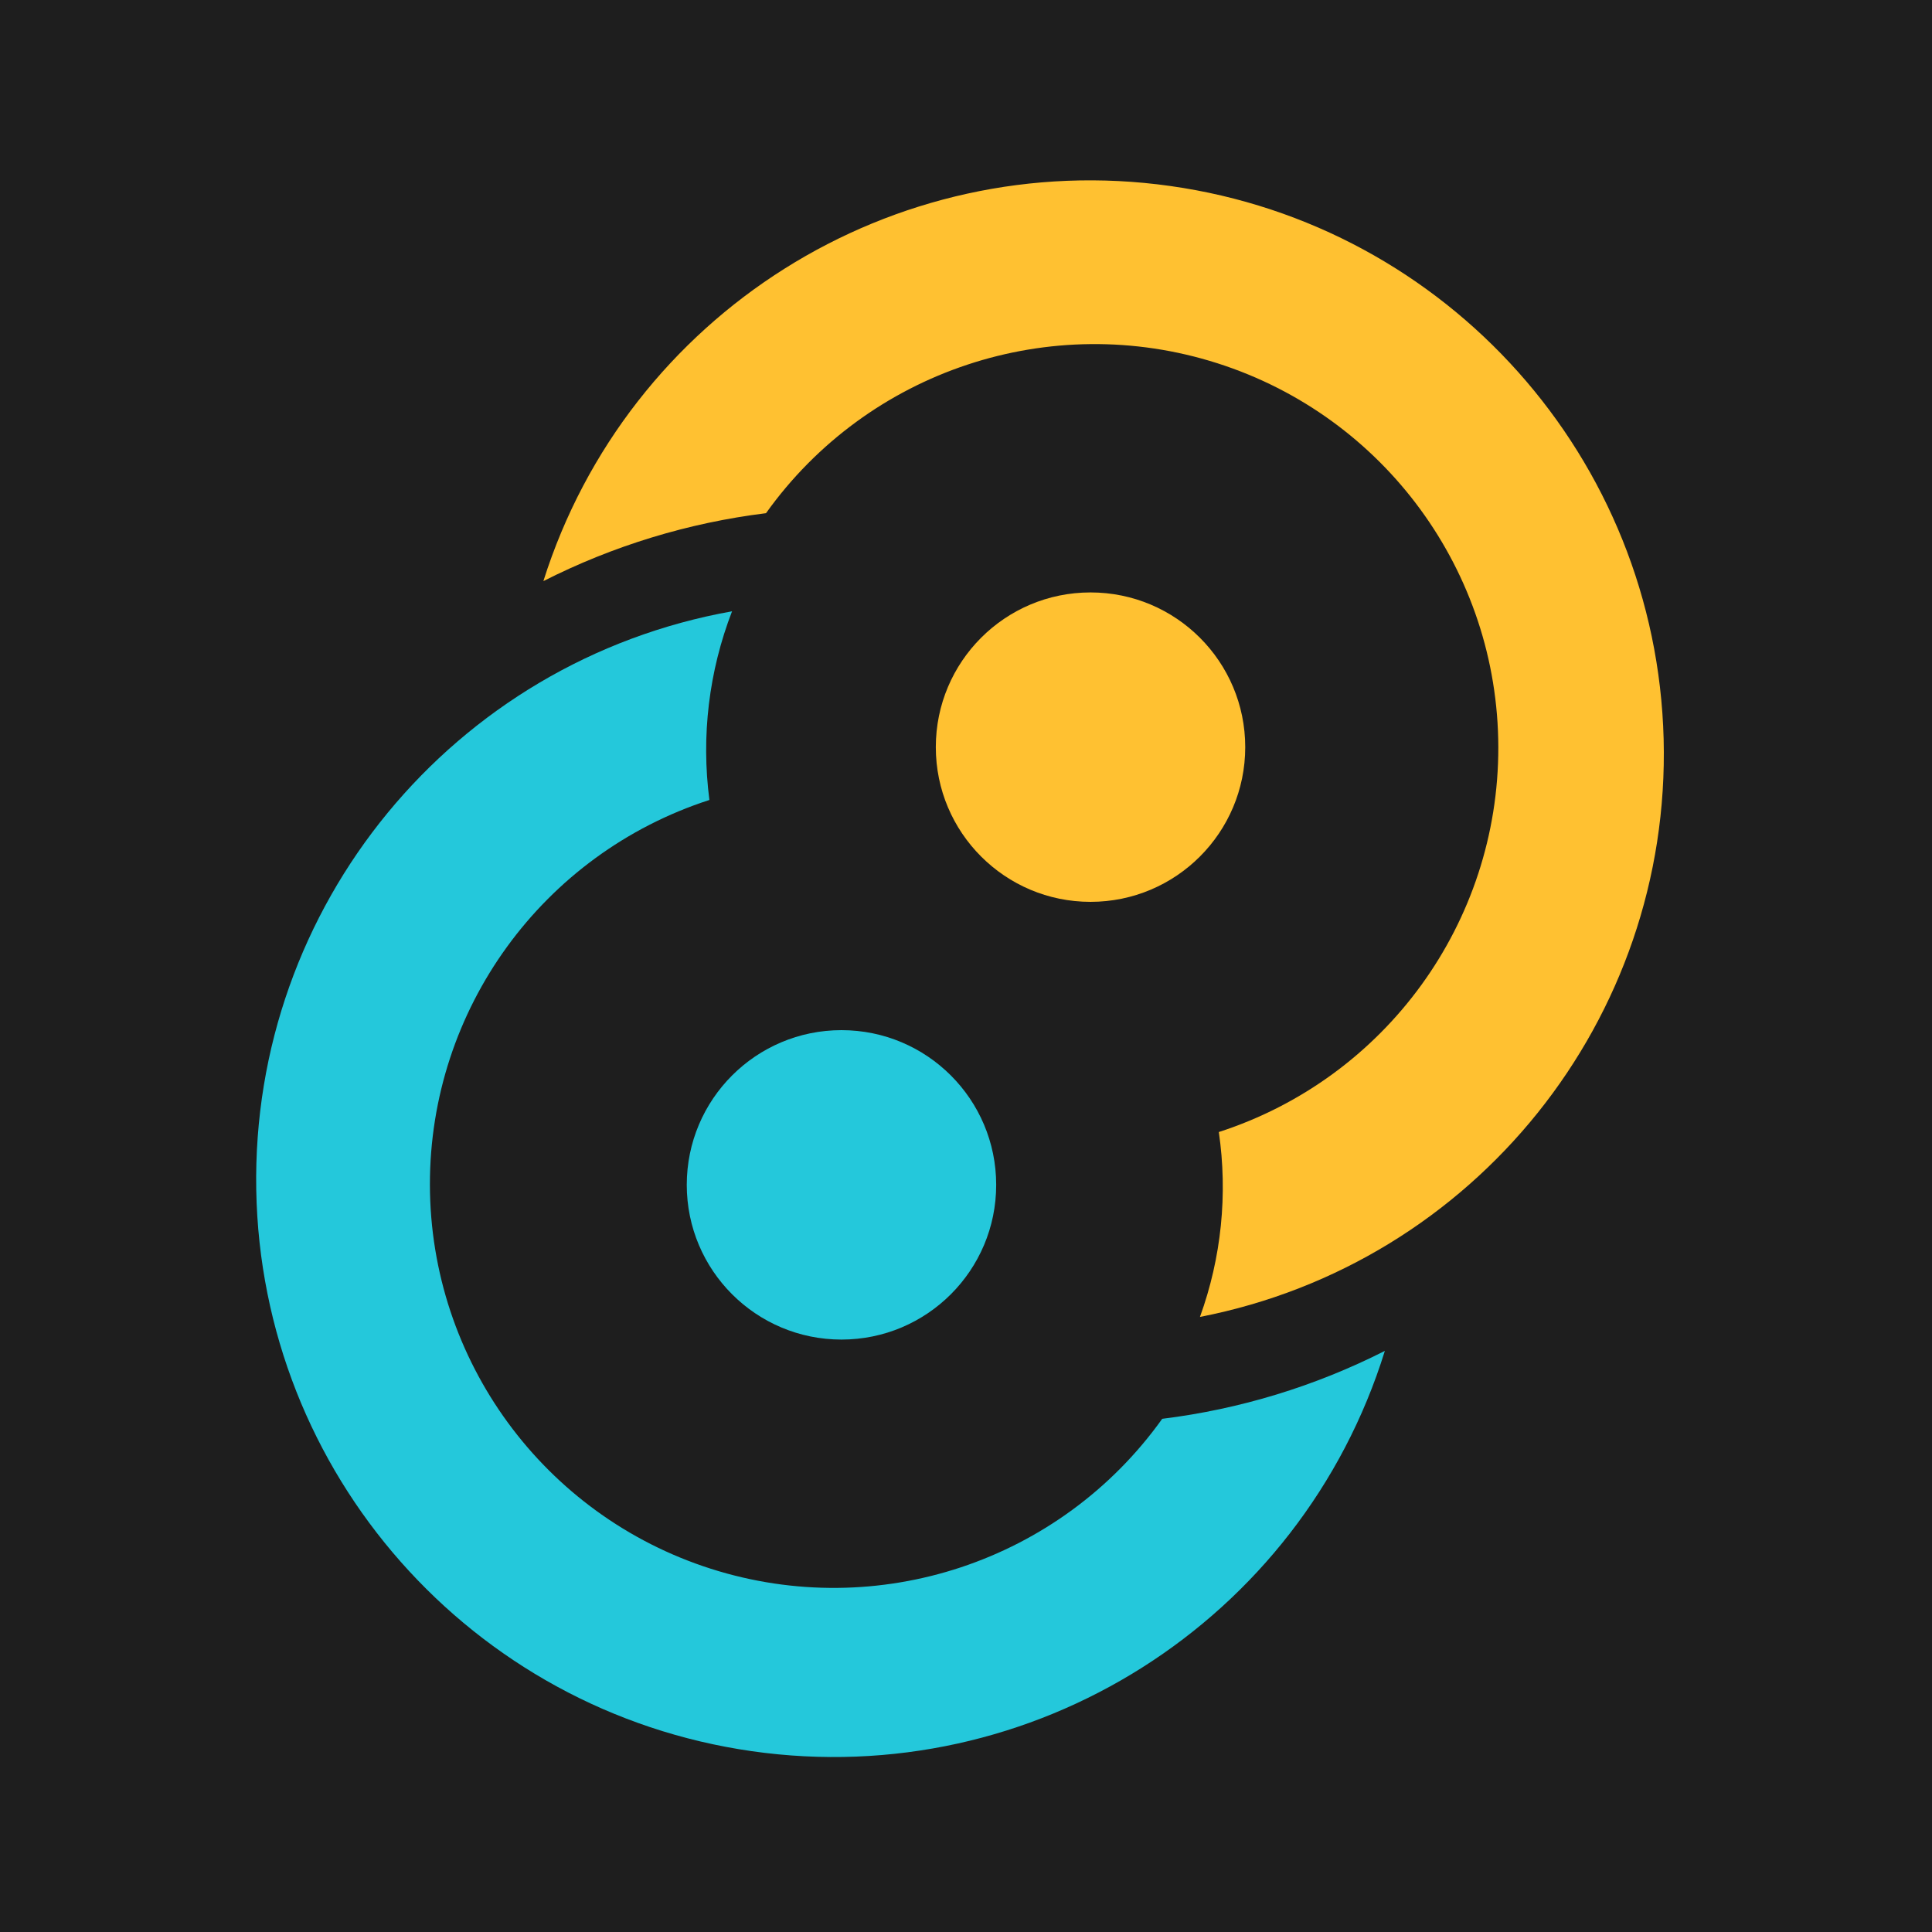
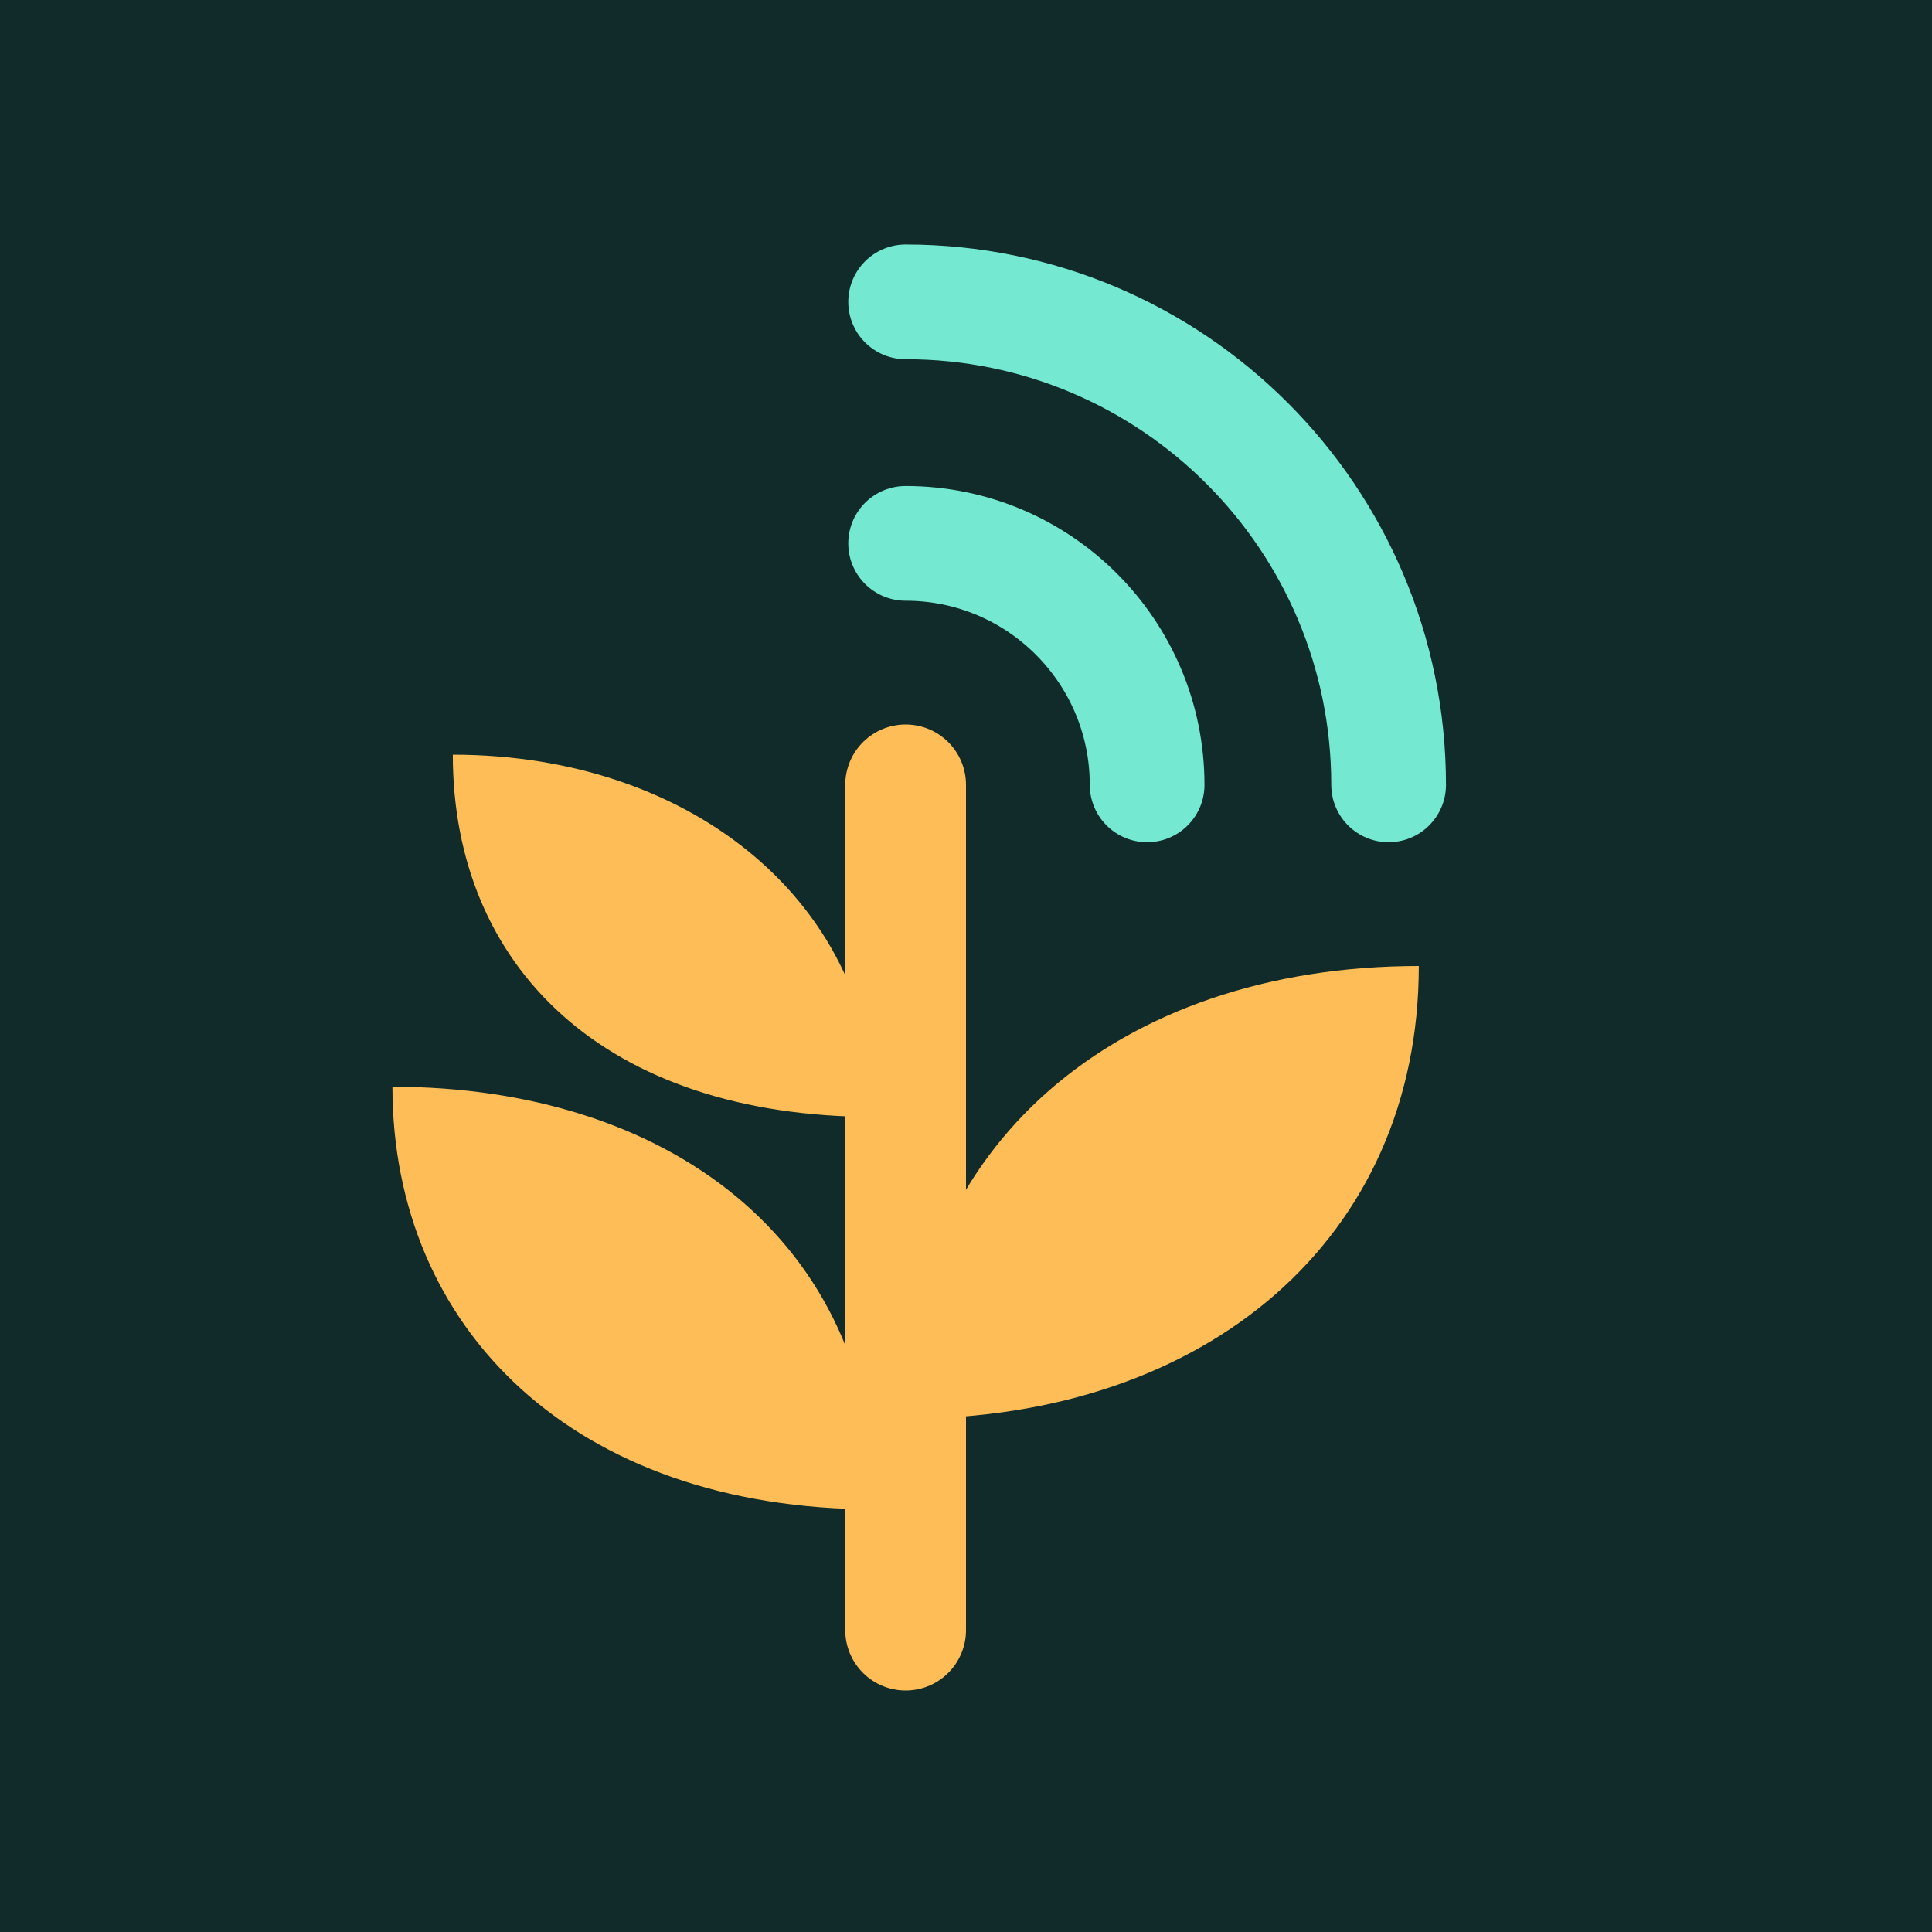
- <svg xmlns="http://www.w3.org/2000/svg" viewBox="0 0 512 512">
-   <rect width="512" height="512" fill="#1e1e1e" />
-   <g fill="#ffc131">
-     <path d="M144 154              A152 152 0 1 1 318 349              A101 101 0 0 0 323 300              A107 107 0 1 0 203 136              A179 179 0 0 0 144 154Z" />
-     <circle cx="289" cy="198" r="41" />
+ <svg xmlns="http://www.w3.org/2000/svg" viewBox="0 0 64 64" width="512" height="512">
+   <rect width="64" height="64" rx="0" fill="#102b29" />
+   <g fill="#ffbd57">
+     <path d="M29 50c-10 0-16-6-16-14 9 0 16 5 16 14Zm0-13c-9 0-14-5-14-12 8 0 14 5 14 12Zm1 10c0-9 7-15 17-15 0 9-7 15-17 15Z" />
+     <path d="M30 54V26" fill="none" stroke="#ffbd57" stroke-width="4" stroke-linecap="round" />
  </g>
-   <g fill="#24c8db">
-     <path d="M194 162              A153 153 0 1 0 367 358              A179 179 0 0 1 308 376              A107 107 0 1 1 188 212              A102 102 0 0 1 194 162Z" />
-     <circle cx="223" cy="314" r="41" />
+   <g fill="none" stroke="#74e8d0" stroke-width="3.8" stroke-linecap="round">
+     <path d="M30 18a8 8 0 0 1 8 8M30 10a16 16 0 0 1 16 16" />
  </g>
</svg>
